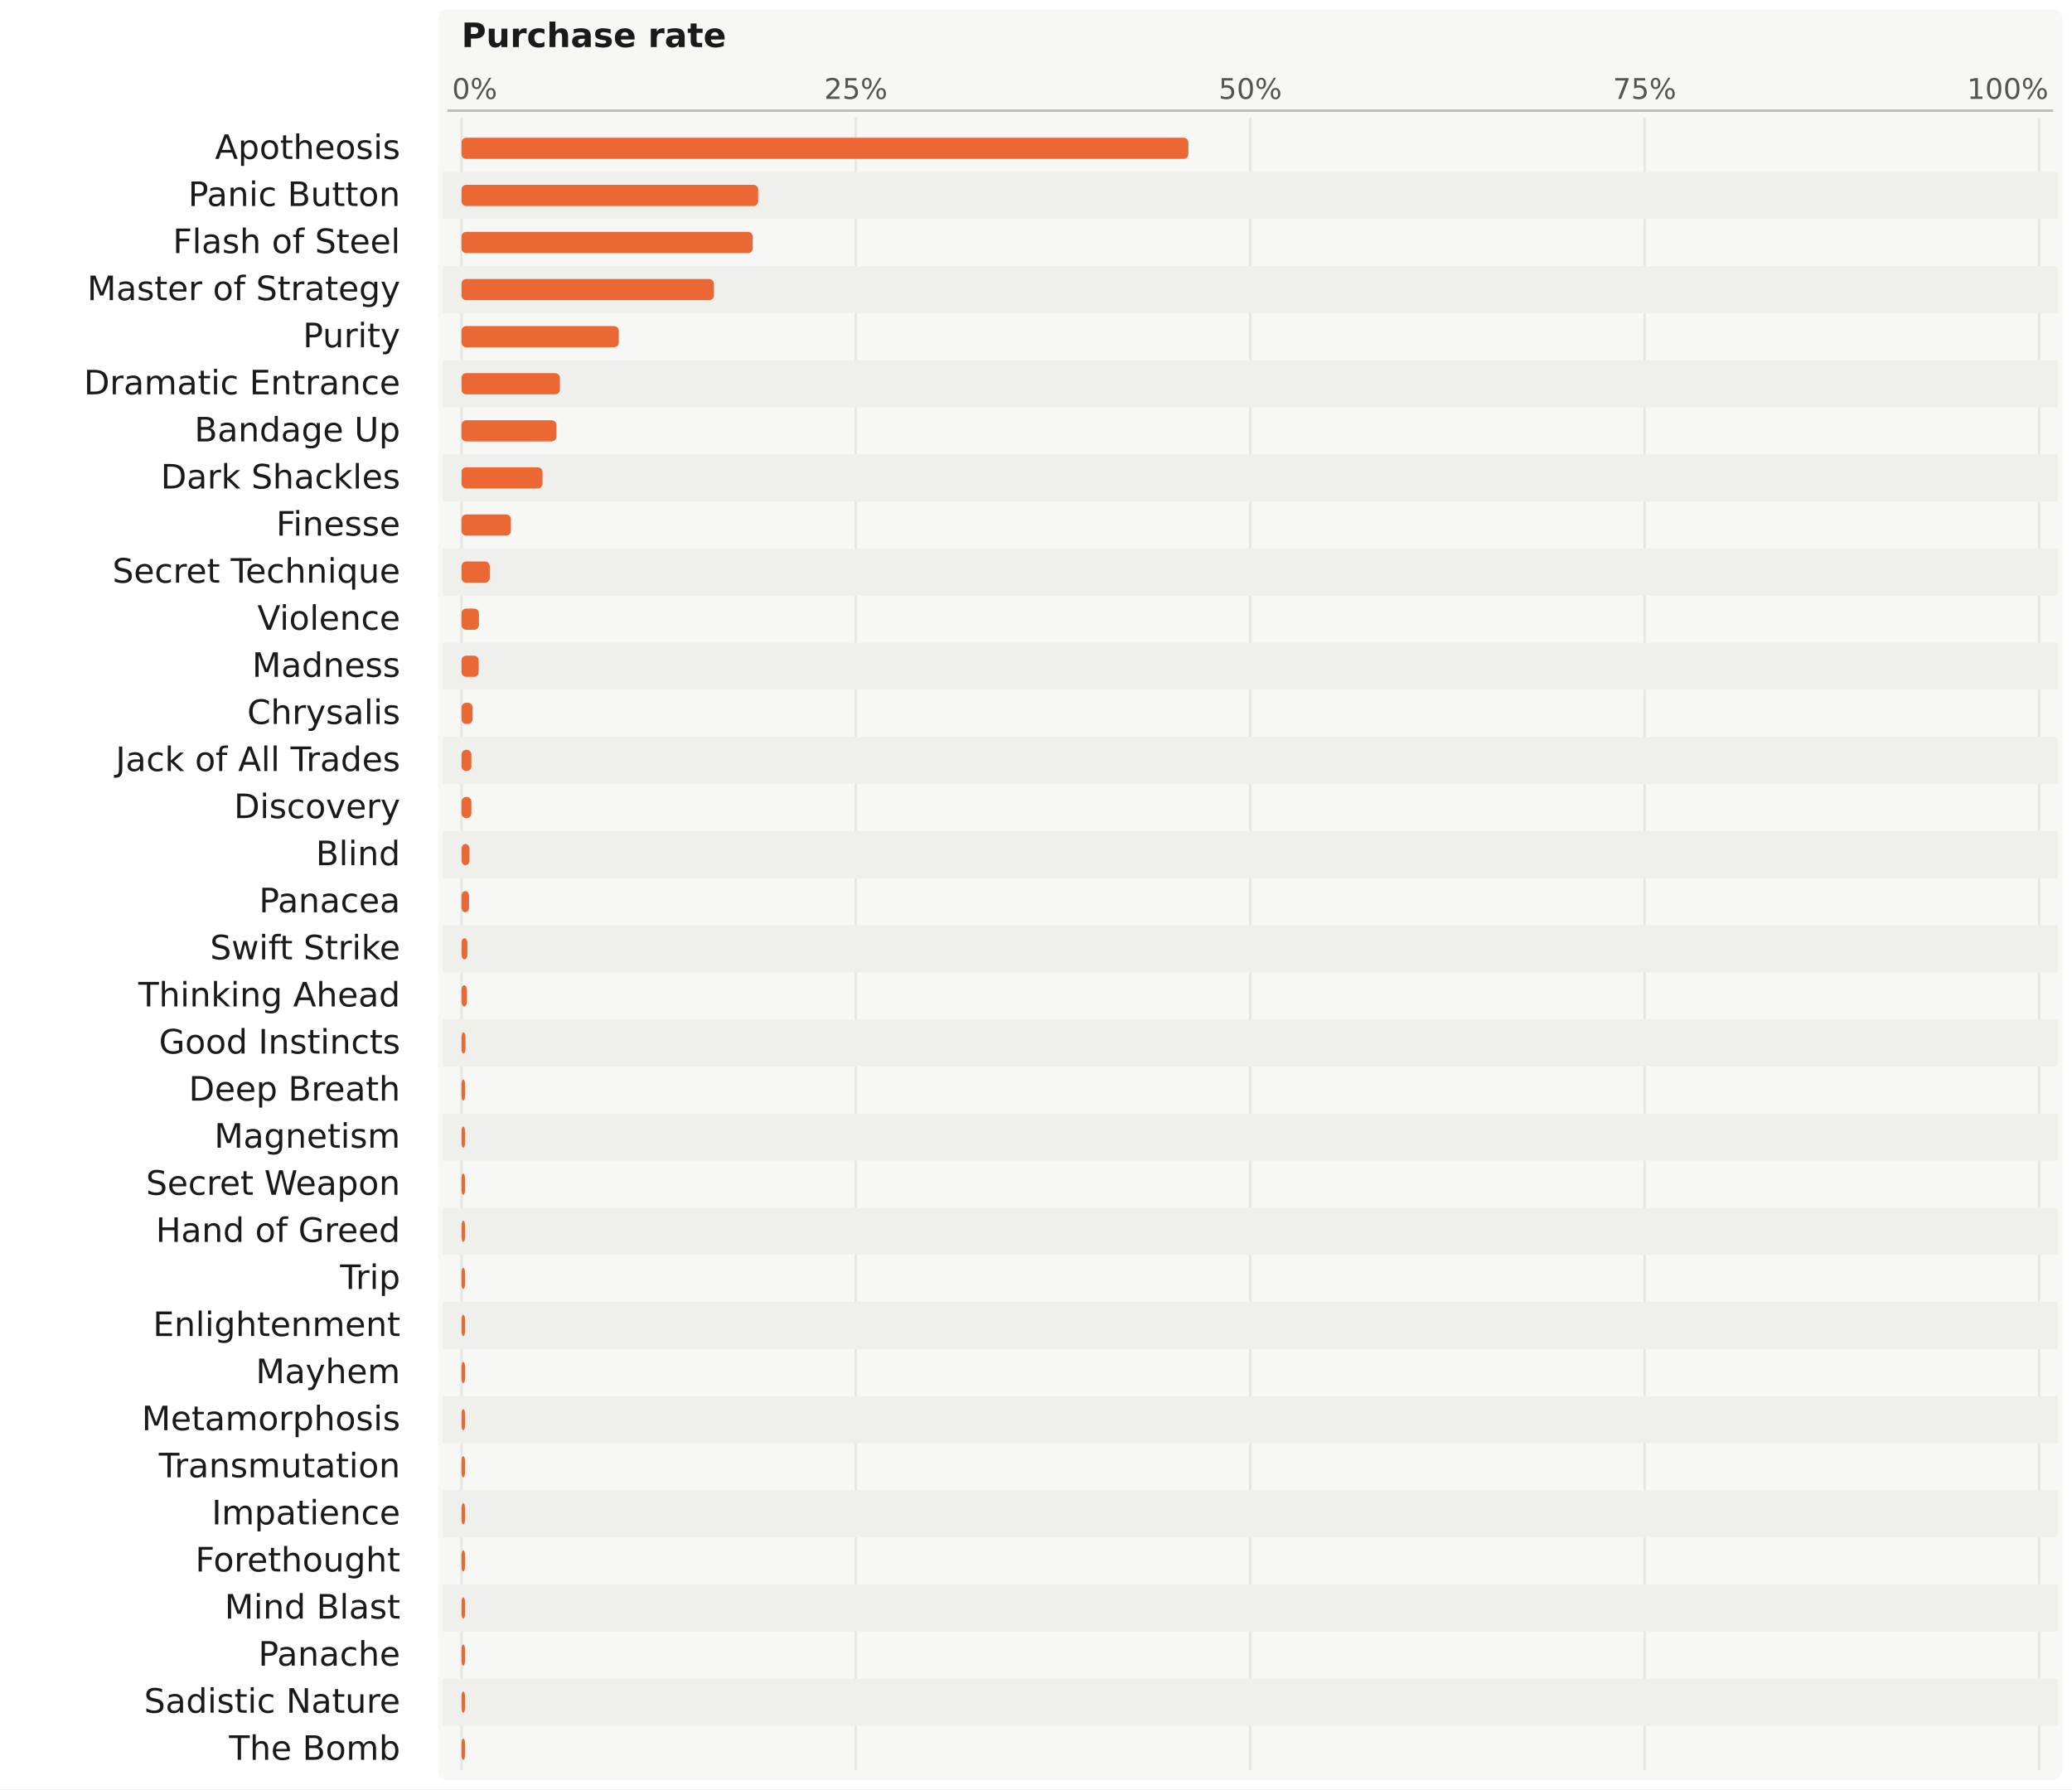
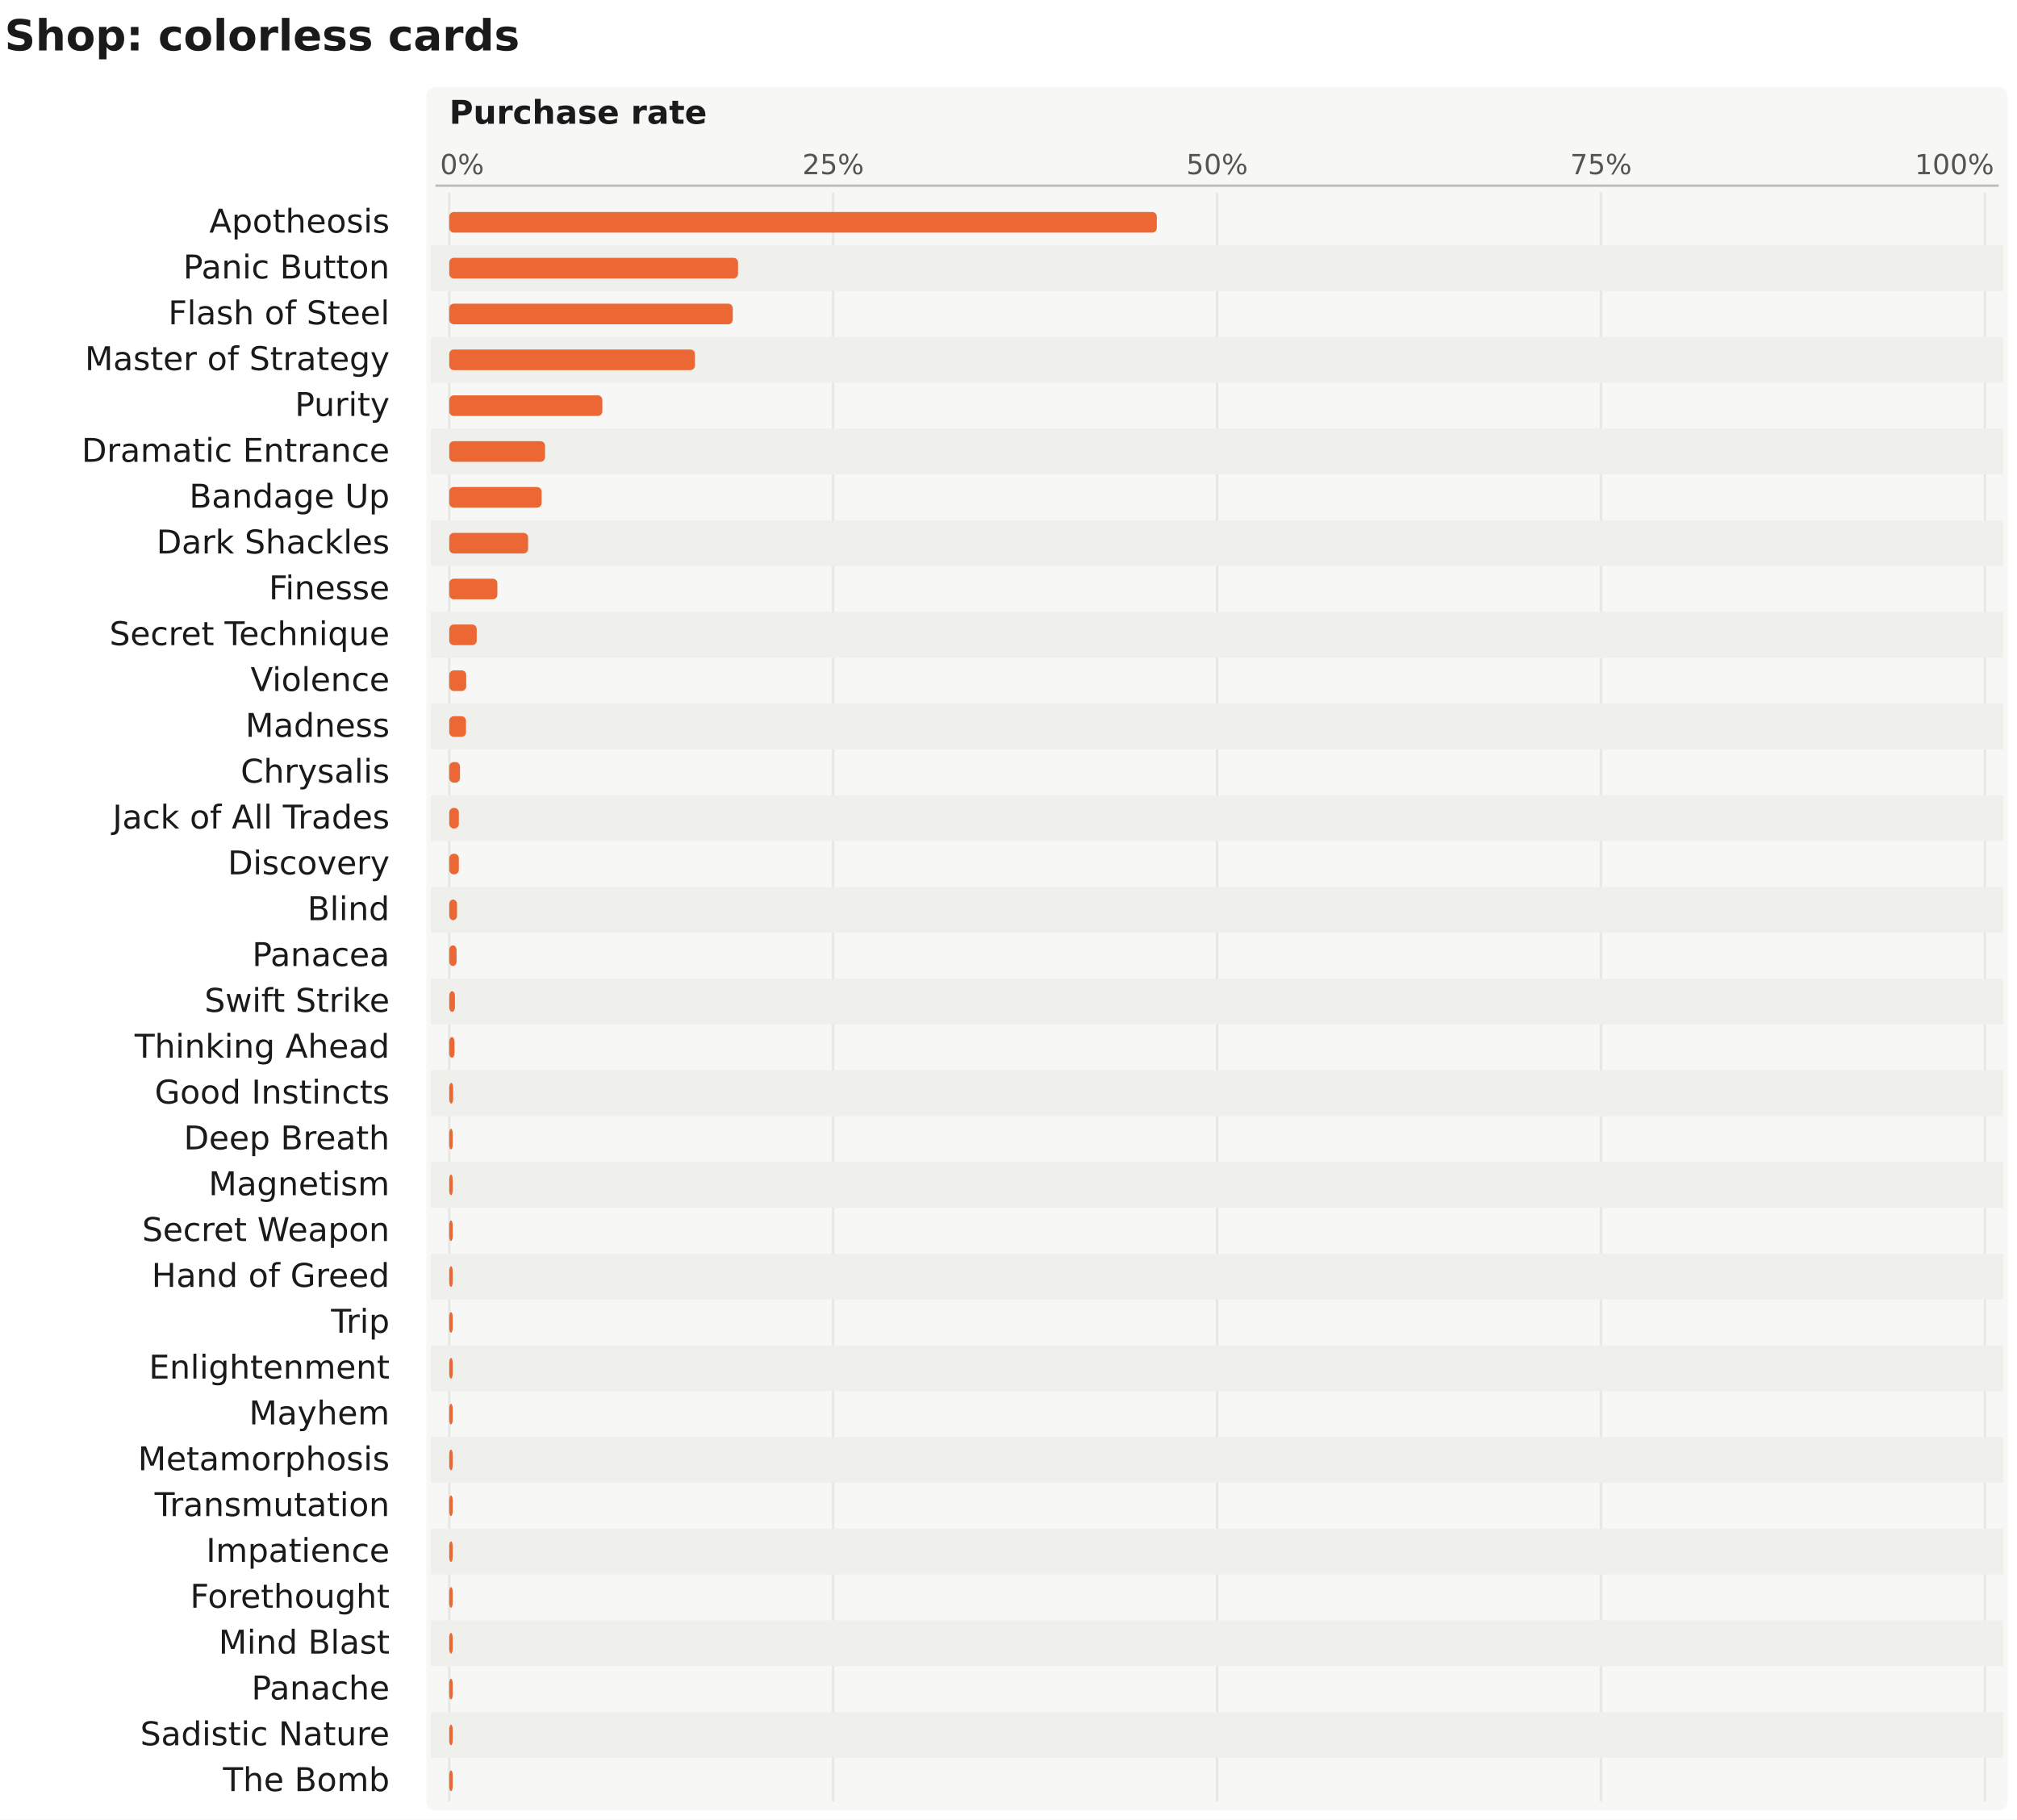
- <svg xmlns="http://www.w3.org/2000/svg" viewBox="0 0 880 760" width="100%" role="img" aria-label="Shop: colorless cards" font-family="'DejaVu Sans', Verdana, 'Bitstream Vera Sans', sans-serif" style="max-width:880px">
-   <rect width="880" height="760" fill="#fff" />
-   <rect x="186.0" y="4.0" width="690.0" height="752.0" rx="4" fill="#f7f7f5" />
-   <text x="196.0" y="20.0" font-size="14.3" text-anchor="start" font-weight="bold" fill="#1a1a1a">Purchase rate</text>
-   <text x="192.0" y="42.0" font-size="12.1" text-anchor="start" fill="#55554f">0%</text>
-   <line x1="196.0" y1="50.0" x2="196.0" y2="752.0" stroke="#e6e6e2" stroke-width="1" />
-   <text x="363.5" y="42.0" font-size="12.1" text-anchor="middle" fill="#55554f">25%</text>
-   <line x1="363.5" y1="50.0" x2="363.5" y2="752.0" stroke="#e6e6e2" stroke-width="1" />
-   <text x="531.0" y="42.0" font-size="12.1" text-anchor="middle" fill="#55554f">50%</text>
-   <line x1="531.0" y1="50.0" x2="531.0" y2="752.0" stroke="#e6e6e2" stroke-width="1" />
-   <text x="698.5" y="42.0" font-size="12.1" text-anchor="middle" fill="#55554f">75%</text>
-   <line x1="698.5" y1="50.0" x2="698.5" y2="752.0" stroke="#e6e6e2" stroke-width="1" />
-   <text x="870.0" y="42.0" font-size="12.1" text-anchor="end" fill="#55554f">100%</text>
-   <line x1="866.0" y1="50.0" x2="866.0" y2="752.0" stroke="#e6e6e2" stroke-width="1" />
-   <line x1="190.0" y1="47.0" x2="872.0" y2="47.0" stroke="#bdbdb6" stroke-width="1" />
-   <text x="170.0" y="67.5" font-size="14.3" text-anchor="end" fill="#1a1a1a">Apotheosis</text>
-   <rect x="196.0" y="58.5" width="308.7" height="9.0" rx="2" fill="#eb6834" />
-   <rect x="188.0" y="73.0" width="686.0" height="20.0" rx="0" fill="#efefec" />
-   <text x="170.0" y="87.5" font-size="14.3" text-anchor="end" fill="#1a1a1a">Panic Button</text>
-   <rect x="196.0" y="78.5" width="126.0" height="9.0" rx="2" fill="#eb6834" />
-   <text x="170.0" y="107.5" font-size="14.3" text-anchor="end" fill="#1a1a1a">Flash of Steel</text>
-   <rect x="196.0" y="98.5" width="123.7" height="9.0" rx="2" fill="#eb6834" />
-   <rect x="188.0" y="113.0" width="686.0" height="20.0" rx="0" fill="#efefec" />
-   <text x="170.0" y="127.5" font-size="14.3" text-anchor="end" fill="#1a1a1a">Master of Strategy</text>
-   <rect x="196.0" y="118.5" width="107.2" height="9.0" rx="2" fill="#eb6834" />
-   <text x="170.0" y="147.5" font-size="14.3" text-anchor="end" fill="#1a1a1a">Purity</text>
-   <rect x="196.0" y="138.5" width="66.8" height="9.0" rx="2" fill="#eb6834" />
-   <rect x="188.0" y="153.0" width="686.0" height="20.0" rx="0" fill="#efefec" />
-   <text x="170.0" y="167.5" font-size="14.3" text-anchor="end" fill="#1a1a1a">Dramatic Entrance</text>
-   <rect x="196.0" y="158.5" width="41.8" height="9.0" rx="2" fill="#eb6834" />
-   <text x="170.0" y="187.5" font-size="14.3" text-anchor="end" fill="#1a1a1a">Bandage Up</text>
-   <rect x="196.0" y="178.5" width="40.3" height="9.0" rx="2" fill="#eb6834" />
-   <rect x="188.0" y="193.0" width="686.0" height="20.0" rx="0" fill="#efefec" />
-   <text x="170.0" y="207.5" font-size="14.3" text-anchor="end" fill="#1a1a1a">Dark Shackles</text>
-   <rect x="196.0" y="198.5" width="34.4" height="9.0" rx="2" fill="#eb6834" />
-   <text x="170.0" y="227.5" font-size="14.3" text-anchor="end" fill="#1a1a1a">Finesse</text>
-   <rect x="196.0" y="218.5" width="21.0" height="9.0" rx="2" fill="#eb6834" />
-   <rect x="188.0" y="233.0" width="686.0" height="20.0" rx="0" fill="#efefec" />
-   <text x="170.0" y="247.5" font-size="14.3" text-anchor="end" fill="#1a1a1a">Secret Technique</text>
-   <rect x="196.0" y="238.5" width="12.0" height="9.0" rx="2" fill="#eb6834" />
-   <text x="170.0" y="267.5" font-size="14.3" text-anchor="end" fill="#1a1a1a">Violence</text>
-   <rect x="196.0" y="258.5" width="7.4" height="9.0" rx="2" fill="#eb6834" />
-   <rect x="188.0" y="273.0" width="686.0" height="20.0" rx="0" fill="#efefec" />
-   <text x="170.0" y="287.5" font-size="14.3" text-anchor="end" fill="#1a1a1a">Madness</text>
-   <rect x="196.0" y="278.5" width="7.3" height="9.0" rx="2" fill="#eb6834" />
-   <text x="170.0" y="307.5" font-size="14.3" text-anchor="end" fill="#1a1a1a">Chrysalis</text>
-   <rect x="196.0" y="298.5" width="4.7" height="9.0" rx="2" fill="#eb6834" />
-   <rect x="188.0" y="313.0" width="686.0" height="20.0" rx="0" fill="#efefec" />
-   <text x="170.0" y="327.5" font-size="14.3" text-anchor="end" fill="#1a1a1a">Jack of All Trades</text>
-   <rect x="196.0" y="318.5" width="4.2" height="9.0" rx="2" fill="#eb6834" />
-   <text x="170.0" y="347.5" font-size="14.3" text-anchor="end" fill="#1a1a1a">Discovery</text>
-   <rect x="196.0" y="338.5" width="4.2" height="9.0" rx="2" fill="#eb6834" />
-   <rect x="188.0" y="353.0" width="686.0" height="20.0" rx="0" fill="#efefec" />
-   <text x="170.0" y="367.5" font-size="14.3" text-anchor="end" fill="#1a1a1a">Blind</text>
-   <rect x="196.0" y="358.5" width="3.4" height="9.0" rx="2" fill="#eb6834" />
-   <text x="170.0" y="387.5" font-size="14.3" text-anchor="end" fill="#1a1a1a">Panacea</text>
-   <rect x="196.0" y="378.5" width="3.2" height="9.0" rx="2" fill="#eb6834" />
-   <rect x="188.0" y="393.0" width="686.0" height="20.0" rx="0" fill="#efefec" />
-   <text x="170.0" y="407.5" font-size="14.3" text-anchor="end" fill="#1a1a1a">Swift Strike</text>
-   <rect x="196.0" y="398.5" width="2.5" height="9.0" rx="2" fill="#eb6834" />
-   <text x="170.0" y="427.5" font-size="14.3" text-anchor="end" fill="#1a1a1a">Thinking Ahead</text>
-   <rect x="196.0" y="418.5" width="2.3" height="9.0" rx="2" fill="#eb6834" />
-   <rect x="188.0" y="433.0" width="686.0" height="20.0" rx="0" fill="#efefec" />
-   <text x="170.0" y="447.5" font-size="14.3" text-anchor="end" fill="#1a1a1a">Good Instincts</text>
-   <rect x="196.0" y="438.5" width="1.7" height="9.0" rx="2" fill="#eb6834" />
-   <text x="170.0" y="467.5" font-size="14.3" text-anchor="end" fill="#1a1a1a">Deep Breath</text>
-   <rect x="196.0" y="458.5" width="1.5" height="9.0" rx="2" fill="#eb6834" />
-   <rect x="188.0" y="473.0" width="686.0" height="20.0" rx="0" fill="#efefec" />
-   <text x="170.0" y="487.5" font-size="14.3" text-anchor="end" fill="#1a1a1a">Magnetism</text>
-   <rect x="196.0" y="478.5" width="1.5" height="9.0" rx="2" fill="#eb6834" />
-   <text x="170.0" y="507.5" font-size="14.3" text-anchor="end" fill="#1a1a1a">Secret Weapon</text>
-   <rect x="196.0" y="498.5" width="1.5" height="9.0" rx="2" fill="#eb6834" />
-   <rect x="188.0" y="513.0" width="686.0" height="20.0" rx="0" fill="#efefec" />
-   <text x="170.0" y="527.5" font-size="14.3" text-anchor="end" fill="#1a1a1a">Hand of Greed</text>
-   <rect x="196.0" y="518.5" width="1.5" height="9.0" rx="2" fill="#eb6834" />
-   <text x="170.0" y="547.5" font-size="14.3" text-anchor="end" fill="#1a1a1a">Trip</text>
-   <rect x="196.0" y="538.5" width="1.5" height="9.0" rx="2" fill="#eb6834" />
-   <rect x="188.0" y="553.0" width="686.0" height="20.0" rx="0" fill="#efefec" />
-   <text x="170.0" y="567.5" font-size="14.3" text-anchor="end" fill="#1a1a1a">Enlightenment</text>
-   <rect x="196.0" y="558.5" width="1.5" height="9.0" rx="2" fill="#eb6834" />
-   <text x="170.0" y="587.5" font-size="14.3" text-anchor="end" fill="#1a1a1a">Mayhem</text>
-   <rect x="196.0" y="578.5" width="1.5" height="9.0" rx="2" fill="#eb6834" />
-   <rect x="188.0" y="593.0" width="686.0" height="20.0" rx="0" fill="#efefec" />
-   <text x="170.0" y="607.5" font-size="14.3" text-anchor="end" fill="#1a1a1a">Metamorphosis</text>
-   <rect x="196.0" y="598.5" width="1.5" height="9.0" rx="2" fill="#eb6834" />
-   <text x="170.0" y="627.5" font-size="14.3" text-anchor="end" fill="#1a1a1a">Transmutation</text>
-   <rect x="196.0" y="618.5" width="1.5" height="9.0" rx="2" fill="#eb6834" />
-   <rect x="188.0" y="633.0" width="686.0" height="20.0" rx="0" fill="#efefec" />
-   <text x="170.0" y="647.5" font-size="14.3" text-anchor="end" fill="#1a1a1a">Impatience</text>
-   <rect x="196.0" y="638.5" width="1.5" height="9.0" rx="2" fill="#eb6834" />
-   <text x="170.0" y="667.5" font-size="14.3" text-anchor="end" fill="#1a1a1a">Forethought</text>
-   <rect x="196.0" y="658.5" width="1.5" height="9.0" rx="2" fill="#eb6834" />
-   <rect x="188.0" y="673.0" width="686.0" height="20.0" rx="0" fill="#efefec" />
-   <text x="170.0" y="687.5" font-size="14.3" text-anchor="end" fill="#1a1a1a">Mind Blast</text>
-   <rect x="196.0" y="678.5" width="1.5" height="9.0" rx="2" fill="#eb6834" />
-   <text x="170.0" y="707.5" font-size="14.3" text-anchor="end" fill="#1a1a1a">Panache</text>
-   <rect x="196.0" y="698.5" width="1.5" height="9.0" rx="2" fill="#eb6834" />
-   <rect x="188.0" y="713.0" width="686.0" height="20.0" rx="0" fill="#efefec" />
-   <text x="170.0" y="727.5" font-size="14.3" text-anchor="end" fill="#1a1a1a">Sadistic Nature</text>
-   <rect x="196.0" y="718.5" width="1.5" height="9.0" rx="2" fill="#eb6834" />
-   <text x="170.0" y="747.5" font-size="14.3" text-anchor="end" fill="#1a1a1a">The Bomb</text>
-   <rect x="196.0" y="738.5" width="1.5" height="9.0" rx="2" fill="#eb6834" />
+ <svg xmlns="http://www.w3.org/2000/svg" viewBox="0 0 880 794" width="100%" role="img" aria-label="Shop: colorless cards" font-family="'DejaVu Sans', Verdana, 'Bitstream Vera Sans', sans-serif" style="max-width:880px">
+   <rect width="880" height="794" fill="#fff" />
+   <text x="2" y="22" font-size="18.7" font-weight="bold" fill="#1a1a1a">Shop: colorless cards</text>
+   <g transform="translate(0,34)">
+     <rect x="186.0" y="4.0" width="690.0" height="752.0" rx="4" fill="#f7f7f5" />
+     <text x="196.0" y="20.0" font-size="14.3" text-anchor="start" font-weight="bold" fill="#1a1a1a">Purchase rate</text>
+     <text x="192.0" y="42.0" font-size="12.1" text-anchor="start" fill="#55554f">0%</text>
+     <line x1="196.0" y1="50.0" x2="196.0" y2="752.0" stroke="#e6e6e2" stroke-width="1" />
+     <text x="363.5" y="42.0" font-size="12.1" text-anchor="middle" fill="#55554f">25%</text>
+     <line x1="363.5" y1="50.0" x2="363.5" y2="752.0" stroke="#e6e6e2" stroke-width="1" />
+     <text x="531.0" y="42.0" font-size="12.1" text-anchor="middle" fill="#55554f">50%</text>
+     <line x1="531.0" y1="50.0" x2="531.0" y2="752.0" stroke="#e6e6e2" stroke-width="1" />
+     <text x="698.5" y="42.0" font-size="12.1" text-anchor="middle" fill="#55554f">75%</text>
+     <line x1="698.5" y1="50.0" x2="698.5" y2="752.0" stroke="#e6e6e2" stroke-width="1" />
+     <text x="870.0" y="42.0" font-size="12.1" text-anchor="end" fill="#55554f">100%</text>
+     <line x1="866.0" y1="50.0" x2="866.0" y2="752.0" stroke="#e6e6e2" stroke-width="1" />
+     <line x1="190.0" y1="47.0" x2="872.0" y2="47.0" stroke="#bdbdb6" stroke-width="1" />
+     <text x="170.0" y="67.5" font-size="14.3" text-anchor="end" fill="#1a1a1a">Apotheosis</text>
+     <rect x="196.0" y="58.5" width="308.7" height="9.0" rx="2" fill="#eb6834" />
+     <rect x="188.0" y="73.0" width="686.0" height="20.0" rx="0" fill="#efefec" />
+     <text x="170.0" y="87.5" font-size="14.3" text-anchor="end" fill="#1a1a1a">Panic Button</text>
+     <rect x="196.0" y="78.5" width="126.0" height="9.0" rx="2" fill="#eb6834" />
+     <text x="170.0" y="107.5" font-size="14.3" text-anchor="end" fill="#1a1a1a">Flash of Steel</text>
+     <rect x="196.0" y="98.5" width="123.7" height="9.0" rx="2" fill="#eb6834" />
+     <rect x="188.0" y="113.0" width="686.0" height="20.0" rx="0" fill="#efefec" />
+     <text x="170.0" y="127.5" font-size="14.3" text-anchor="end" fill="#1a1a1a">Master of Strategy</text>
+     <rect x="196.0" y="118.5" width="107.2" height="9.0" rx="2" fill="#eb6834" />
+     <text x="170.0" y="147.5" font-size="14.3" text-anchor="end" fill="#1a1a1a">Purity</text>
+     <rect x="196.0" y="138.5" width="66.8" height="9.0" rx="2" fill="#eb6834" />
+     <rect x="188.0" y="153.0" width="686.0" height="20.0" rx="0" fill="#efefec" />
+     <text x="170.0" y="167.5" font-size="14.3" text-anchor="end" fill="#1a1a1a">Dramatic Entrance</text>
+     <rect x="196.0" y="158.5" width="41.8" height="9.0" rx="2" fill="#eb6834" />
+     <text x="170.0" y="187.5" font-size="14.3" text-anchor="end" fill="#1a1a1a">Bandage Up</text>
+     <rect x="196.0" y="178.5" width="40.3" height="9.0" rx="2" fill="#eb6834" />
+     <rect x="188.0" y="193.0" width="686.0" height="20.0" rx="0" fill="#efefec" />
+     <text x="170.0" y="207.5" font-size="14.3" text-anchor="end" fill="#1a1a1a">Dark Shackles</text>
+     <rect x="196.0" y="198.5" width="34.4" height="9.0" rx="2" fill="#eb6834" />
+     <text x="170.0" y="227.5" font-size="14.3" text-anchor="end" fill="#1a1a1a">Finesse</text>
+     <rect x="196.0" y="218.5" width="21.0" height="9.0" rx="2" fill="#eb6834" />
+     <rect x="188.0" y="233.0" width="686.0" height="20.0" rx="0" fill="#efefec" />
+     <text x="170.0" y="247.5" font-size="14.3" text-anchor="end" fill="#1a1a1a">Secret Technique</text>
+     <rect x="196.0" y="238.5" width="12.0" height="9.0" rx="2" fill="#eb6834" />
+     <text x="170.0" y="267.5" font-size="14.3" text-anchor="end" fill="#1a1a1a">Violence</text>
+     <rect x="196.0" y="258.5" width="7.4" height="9.0" rx="2" fill="#eb6834" />
+     <rect x="188.0" y="273.0" width="686.0" height="20.0" rx="0" fill="#efefec" />
+     <text x="170.0" y="287.5" font-size="14.3" text-anchor="end" fill="#1a1a1a">Madness</text>
+     <rect x="196.0" y="278.5" width="7.3" height="9.0" rx="2" fill="#eb6834" />
+     <text x="170.0" y="307.5" font-size="14.3" text-anchor="end" fill="#1a1a1a">Chrysalis</text>
+     <rect x="196.0" y="298.5" width="4.7" height="9.0" rx="2" fill="#eb6834" />
+     <rect x="188.0" y="313.0" width="686.0" height="20.0" rx="0" fill="#efefec" />
+     <text x="170.0" y="327.5" font-size="14.3" text-anchor="end" fill="#1a1a1a">Jack of All Trades</text>
+     <rect x="196.0" y="318.5" width="4.2" height="9.0" rx="2" fill="#eb6834" />
+     <text x="170.0" y="347.5" font-size="14.3" text-anchor="end" fill="#1a1a1a">Discovery</text>
+     <rect x="196.0" y="338.5" width="4.2" height="9.0" rx="2" fill="#eb6834" />
+     <rect x="188.0" y="353.0" width="686.0" height="20.0" rx="0" fill="#efefec" />
+     <text x="170.0" y="367.5" font-size="14.3" text-anchor="end" fill="#1a1a1a">Blind</text>
+     <rect x="196.0" y="358.5" width="3.4" height="9.0" rx="2" fill="#eb6834" />
+     <text x="170.0" y="387.5" font-size="14.3" text-anchor="end" fill="#1a1a1a">Panacea</text>
+     <rect x="196.0" y="378.5" width="3.2" height="9.0" rx="2" fill="#eb6834" />
+     <rect x="188.0" y="393.0" width="686.0" height="20.0" rx="0" fill="#efefec" />
+     <text x="170.0" y="407.5" font-size="14.3" text-anchor="end" fill="#1a1a1a">Swift Strike</text>
+     <rect x="196.0" y="398.5" width="2.5" height="9.0" rx="2" fill="#eb6834" />
+     <text x="170.0" y="427.5" font-size="14.3" text-anchor="end" fill="#1a1a1a">Thinking Ahead</text>
+     <rect x="196.0" y="418.5" width="2.3" height="9.0" rx="2" fill="#eb6834" />
+     <rect x="188.0" y="433.0" width="686.0" height="20.0" rx="0" fill="#efefec" />
+     <text x="170.0" y="447.5" font-size="14.3" text-anchor="end" fill="#1a1a1a">Good Instincts</text>
+     <rect x="196.0" y="438.5" width="1.7" height="9.0" rx="2" fill="#eb6834" />
+     <text x="170.0" y="467.5" font-size="14.3" text-anchor="end" fill="#1a1a1a">Deep Breath</text>
+     <rect x="196.0" y="458.5" width="1.5" height="9.0" rx="2" fill="#eb6834" />
+     <rect x="188.0" y="473.0" width="686.0" height="20.0" rx="0" fill="#efefec" />
+     <text x="170.0" y="487.5" font-size="14.3" text-anchor="end" fill="#1a1a1a">Magnetism</text>
+     <rect x="196.0" y="478.5" width="1.5" height="9.0" rx="2" fill="#eb6834" />
+     <text x="170.0" y="507.5" font-size="14.3" text-anchor="end" fill="#1a1a1a">Secret Weapon</text>
+     <rect x="196.0" y="498.5" width="1.5" height="9.0" rx="2" fill="#eb6834" />
+     <rect x="188.0" y="513.0" width="686.0" height="20.0" rx="0" fill="#efefec" />
+     <text x="170.0" y="527.5" font-size="14.3" text-anchor="end" fill="#1a1a1a">Hand of Greed</text>
+     <rect x="196.0" y="518.5" width="1.5" height="9.0" rx="2" fill="#eb6834" />
+     <text x="170.0" y="547.5" font-size="14.3" text-anchor="end" fill="#1a1a1a">Trip</text>
+     <rect x="196.0" y="538.5" width="1.5" height="9.0" rx="2" fill="#eb6834" />
+     <rect x="188.0" y="553.0" width="686.0" height="20.0" rx="0" fill="#efefec" />
+     <text x="170.0" y="567.5" font-size="14.3" text-anchor="end" fill="#1a1a1a">Enlightenment</text>
+     <rect x="196.0" y="558.5" width="1.5" height="9.0" rx="2" fill="#eb6834" />
+     <text x="170.0" y="587.5" font-size="14.3" text-anchor="end" fill="#1a1a1a">Mayhem</text>
+     <rect x="196.0" y="578.5" width="1.5" height="9.0" rx="2" fill="#eb6834" />
+     <rect x="188.0" y="593.0" width="686.0" height="20.0" rx="0" fill="#efefec" />
+     <text x="170.0" y="607.5" font-size="14.3" text-anchor="end" fill="#1a1a1a">Metamorphosis</text>
+     <rect x="196.0" y="598.5" width="1.5" height="9.0" rx="2" fill="#eb6834" />
+     <text x="170.0" y="627.5" font-size="14.3" text-anchor="end" fill="#1a1a1a">Transmutation</text>
+     <rect x="196.0" y="618.5" width="1.5" height="9.0" rx="2" fill="#eb6834" />
+     <rect x="188.0" y="633.0" width="686.0" height="20.0" rx="0" fill="#efefec" />
+     <text x="170.0" y="647.5" font-size="14.3" text-anchor="end" fill="#1a1a1a">Impatience</text>
+     <rect x="196.0" y="638.5" width="1.5" height="9.0" rx="2" fill="#eb6834" />
+     <text x="170.0" y="667.5" font-size="14.3" text-anchor="end" fill="#1a1a1a">Forethought</text>
+     <rect x="196.0" y="658.5" width="1.5" height="9.0" rx="2" fill="#eb6834" />
+     <rect x="188.0" y="673.0" width="686.0" height="20.0" rx="0" fill="#efefec" />
+     <text x="170.0" y="687.5" font-size="14.3" text-anchor="end" fill="#1a1a1a">Mind Blast</text>
+     <rect x="196.0" y="678.5" width="1.5" height="9.0" rx="2" fill="#eb6834" />
+     <text x="170.0" y="707.5" font-size="14.3" text-anchor="end" fill="#1a1a1a">Panache</text>
+     <rect x="196.0" y="698.5" width="1.5" height="9.0" rx="2" fill="#eb6834" />
+     <rect x="188.0" y="713.0" width="686.0" height="20.0" rx="0" fill="#efefec" />
+     <text x="170.0" y="727.5" font-size="14.3" text-anchor="end" fill="#1a1a1a">Sadistic Nature</text>
+     <rect x="196.0" y="718.5" width="1.5" height="9.0" rx="2" fill="#eb6834" />
+     <text x="170.0" y="747.5" font-size="14.3" text-anchor="end" fill="#1a1a1a">The Bomb</text>
+     <rect x="196.0" y="738.5" width="1.5" height="9.0" rx="2" fill="#eb6834" />
+   </g>
</svg>
